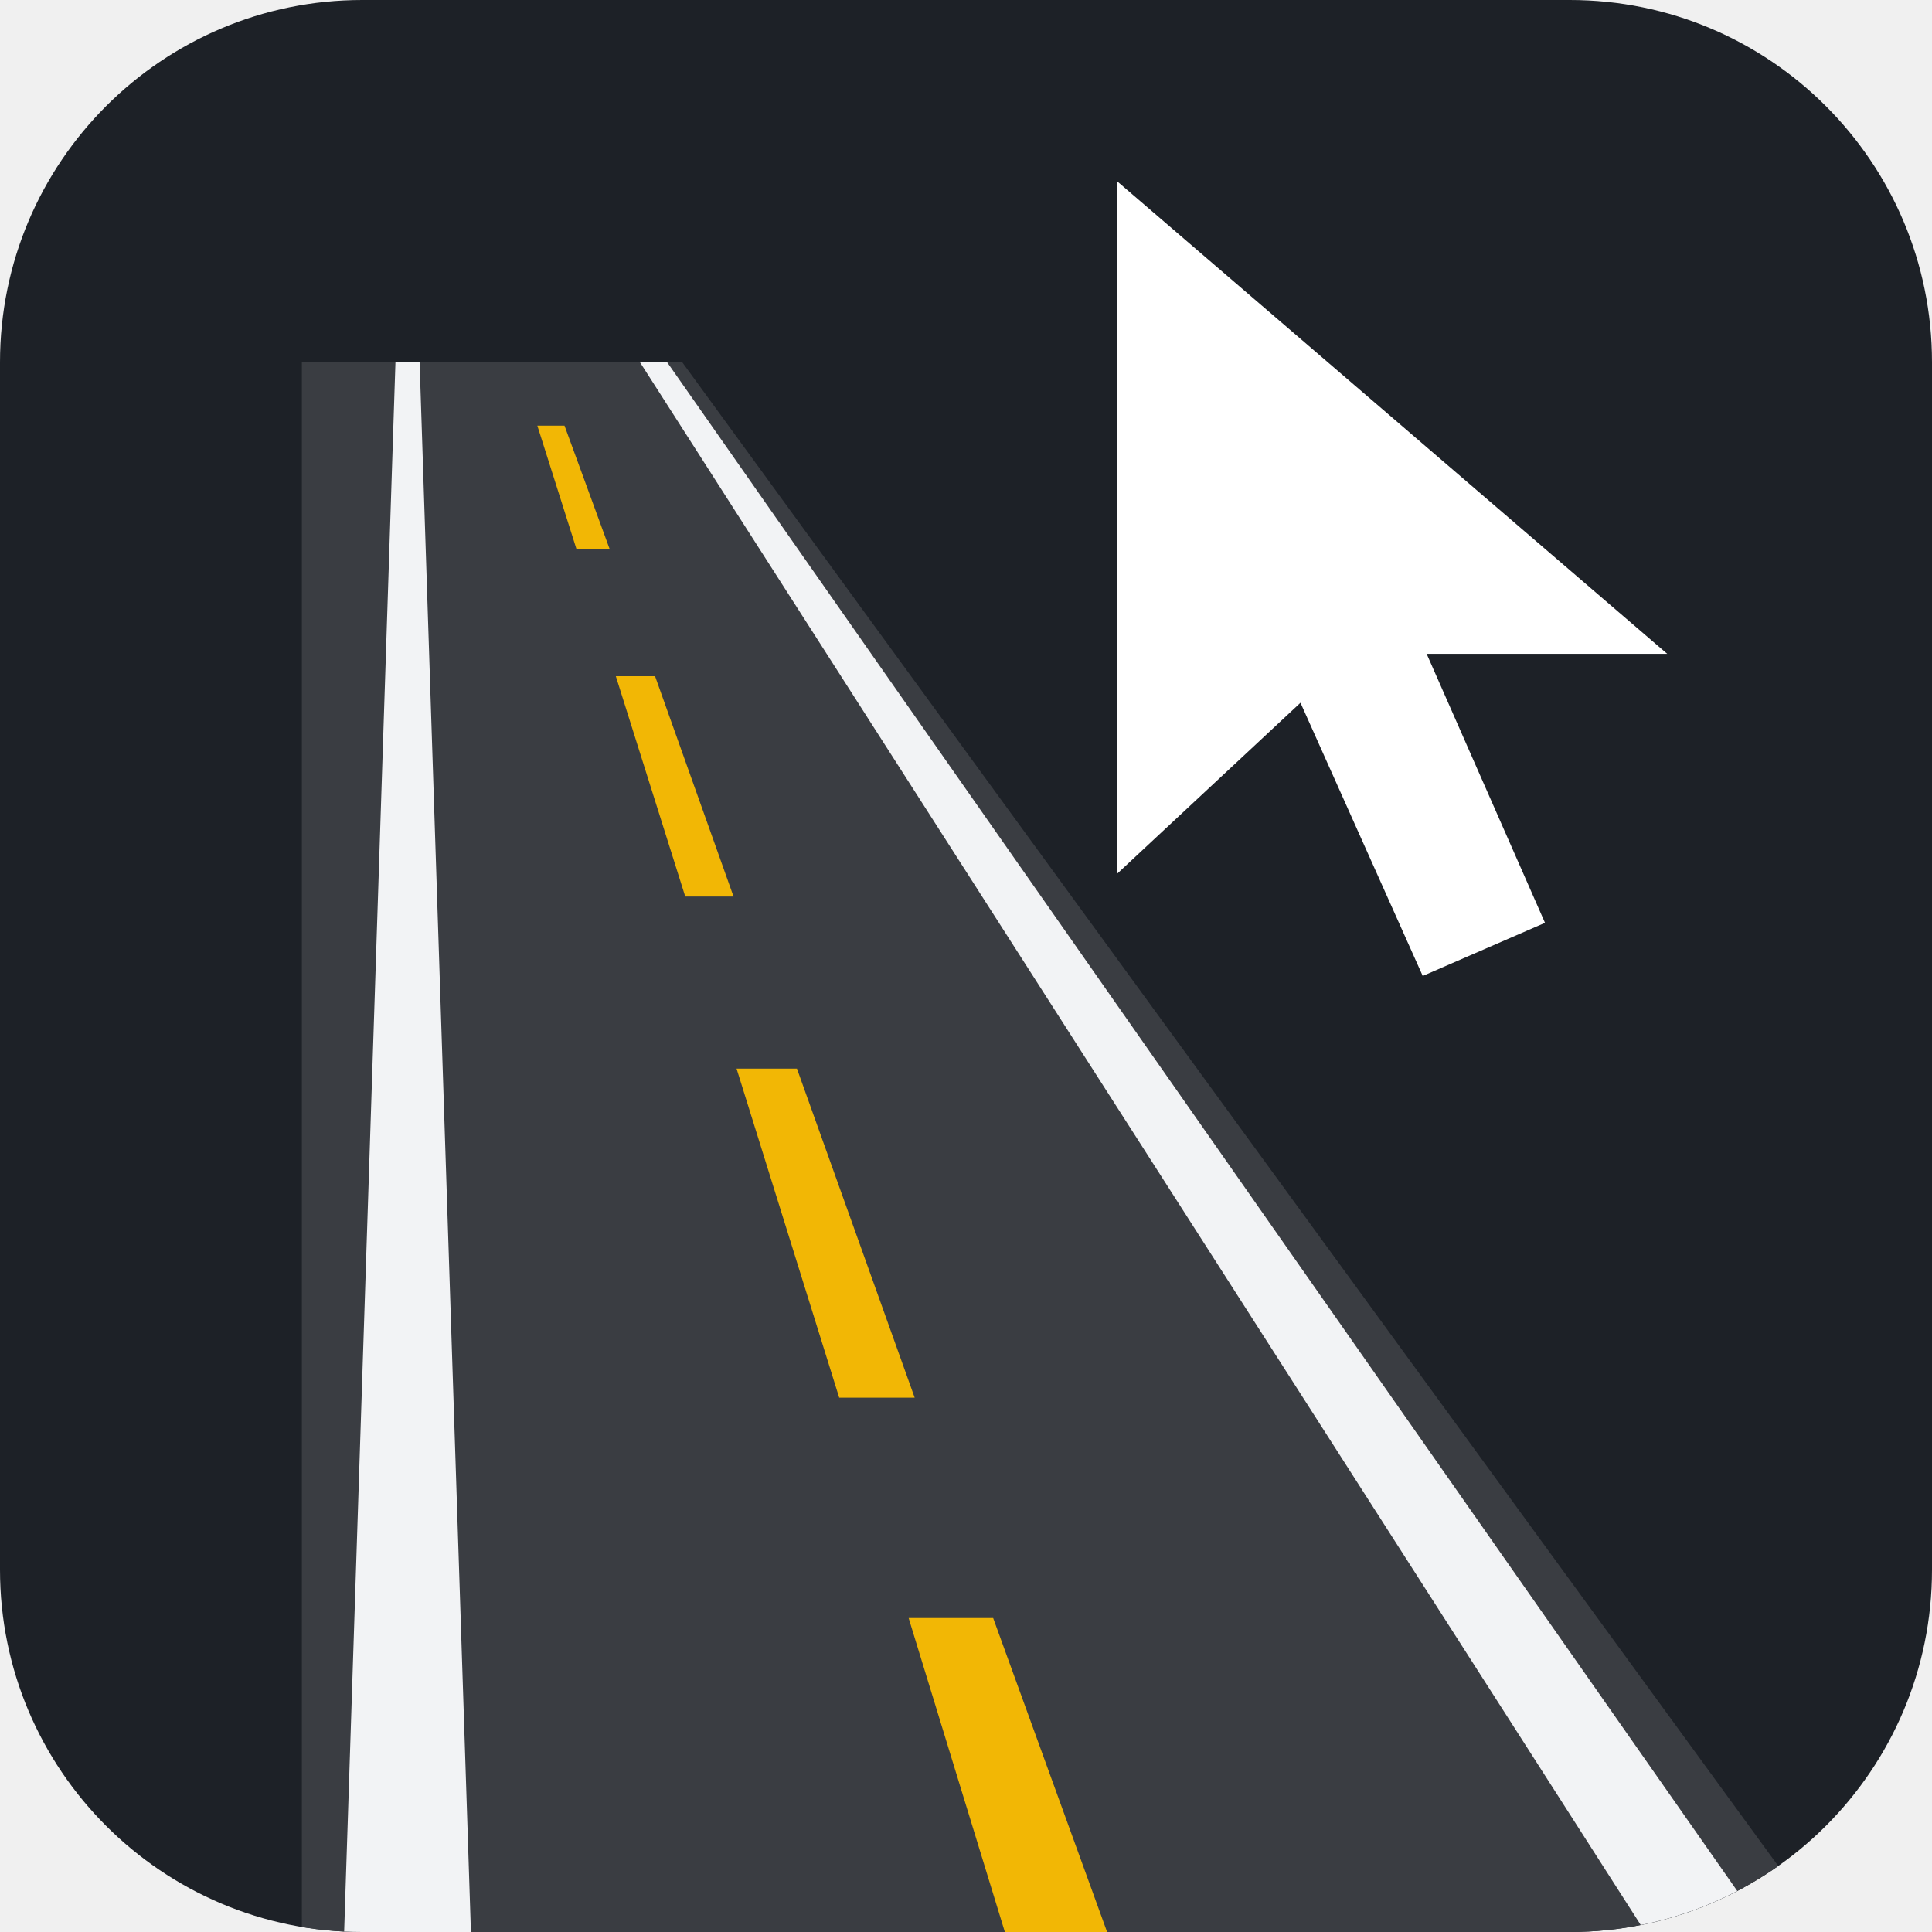
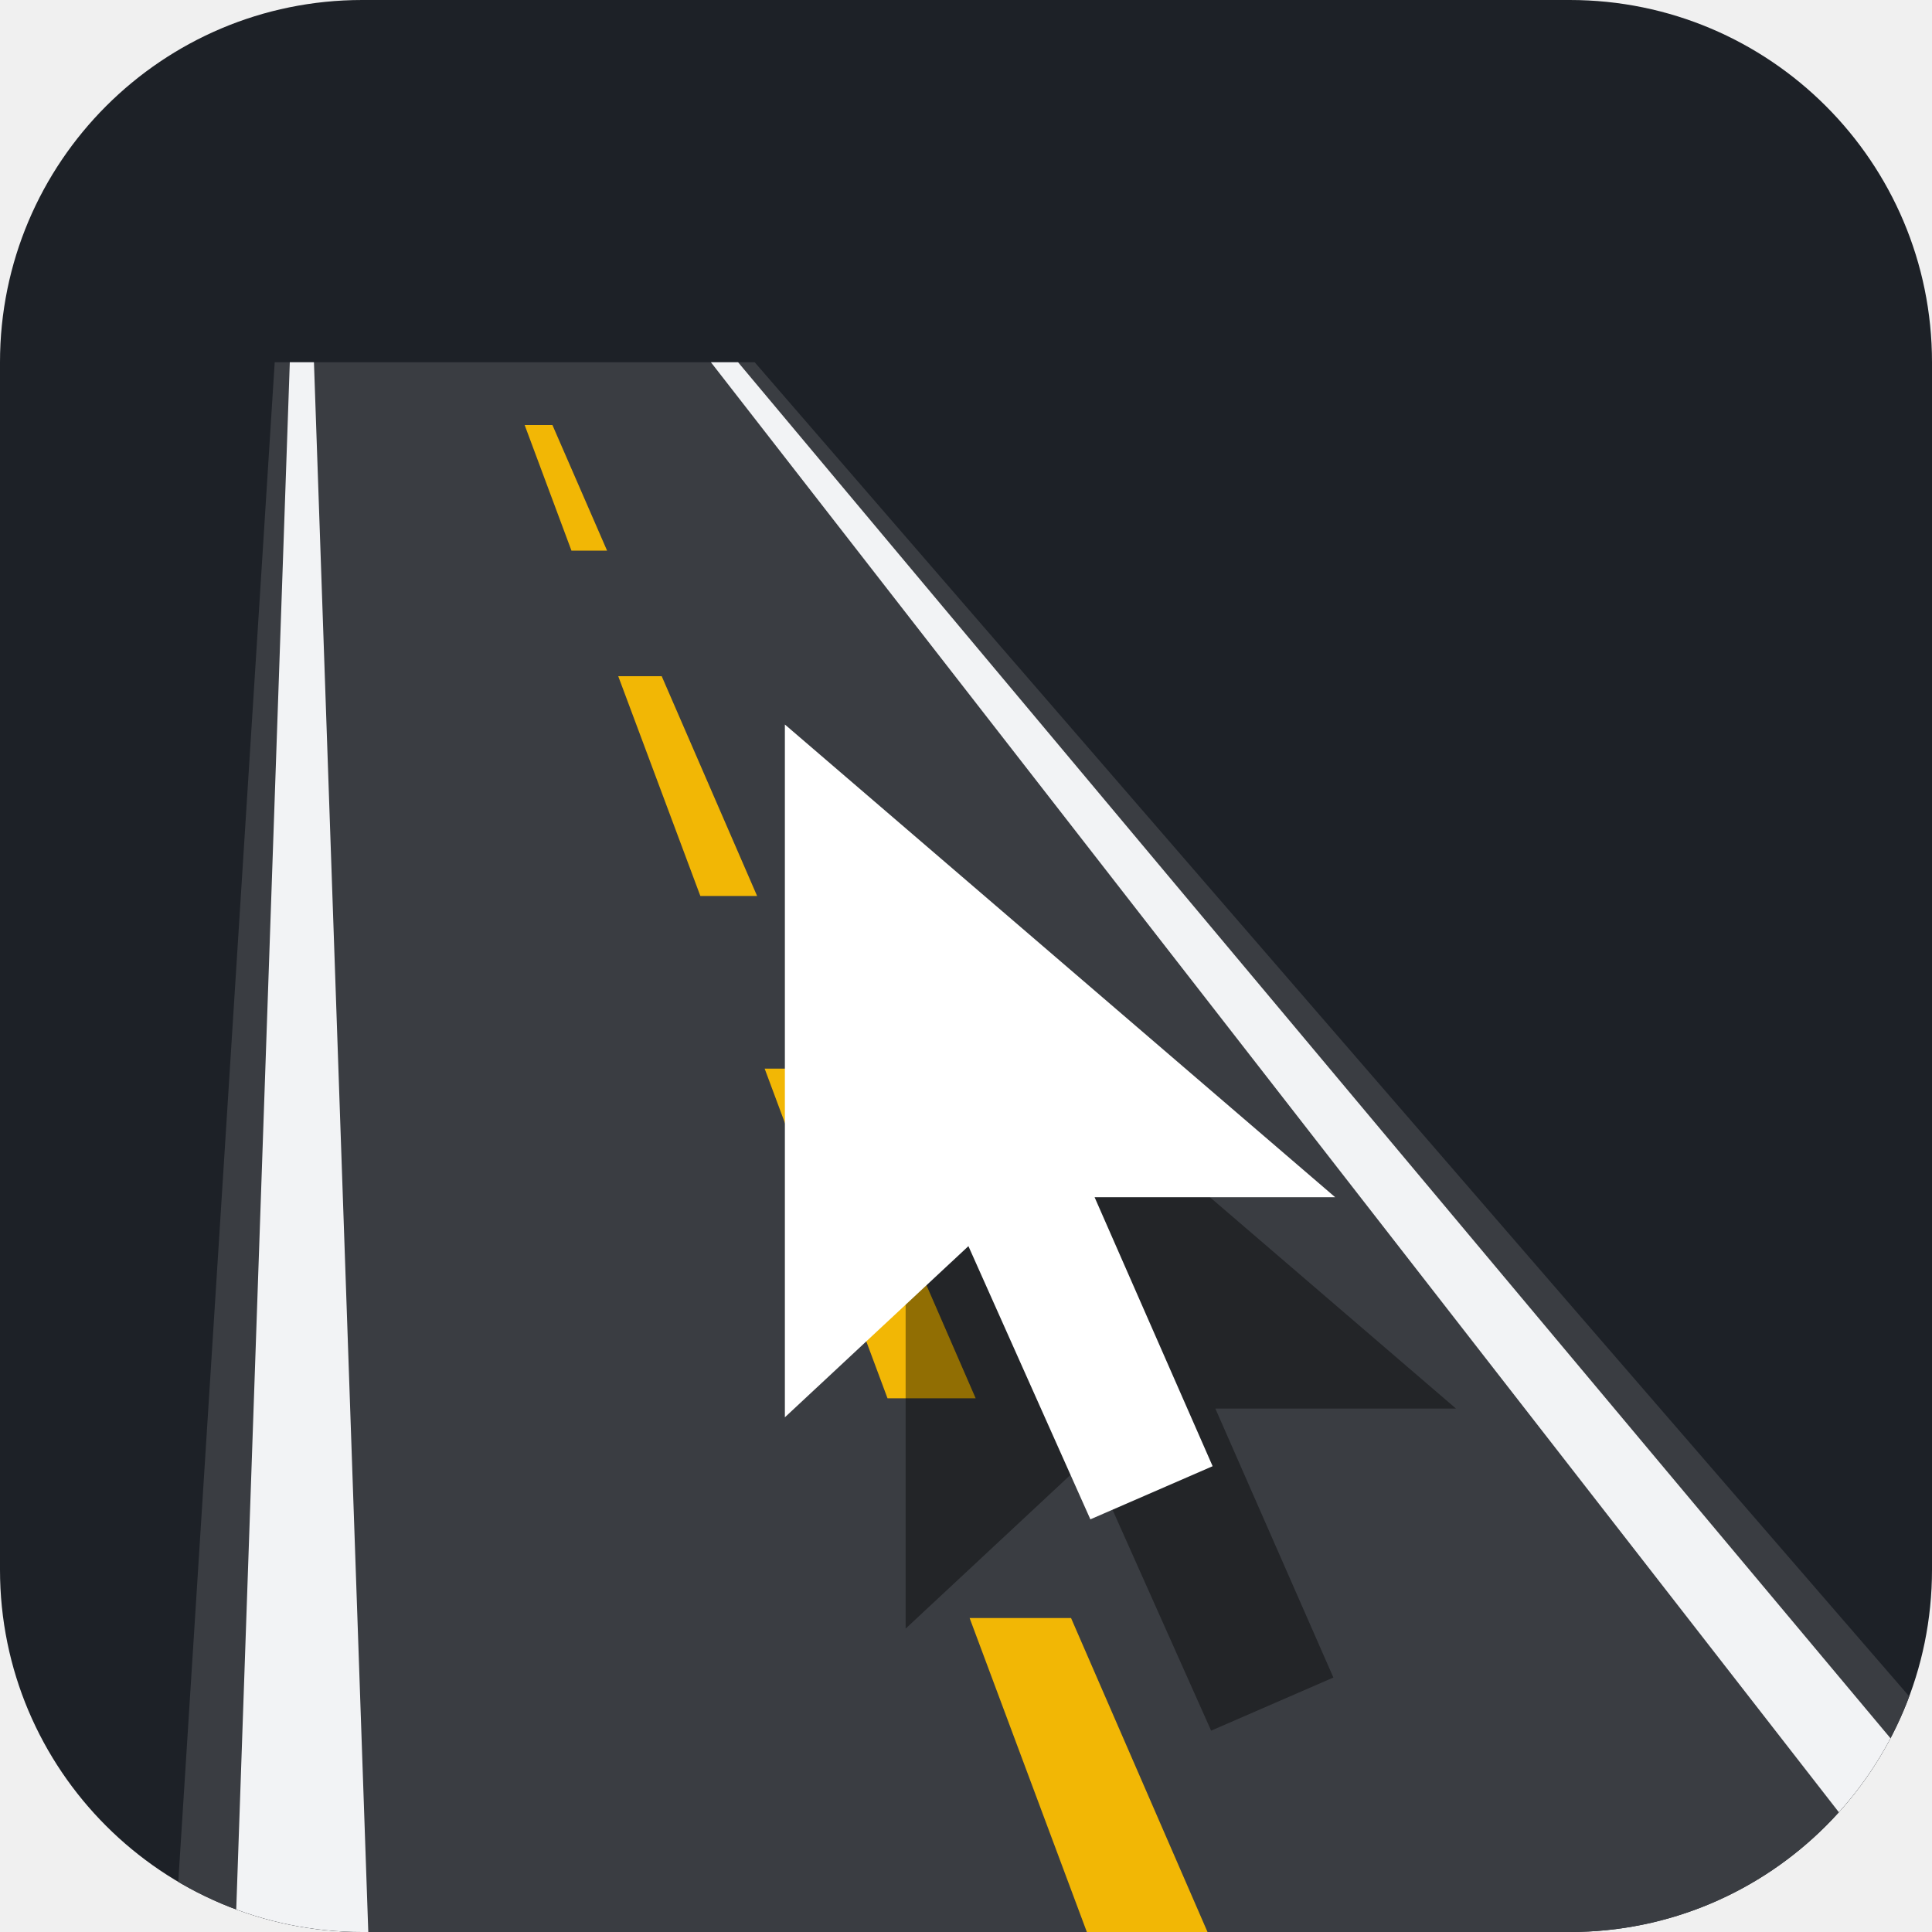
<svg xmlns="http://www.w3.org/2000/svg" viewBox="0 0 64 64" width="64" height="64" role="img" aria-label="WebTrafficCAD">
  <defs>
    <clipPath id="tile">
      <rect width="64" height="64" rx="12" />
    </clipPath>
  </defs>
  <g clip-path="url(#tile)">
    <rect width="64" height="64" fill="#1d2127" />
-     <path d="M10 12H22.6L60.5 64H10Z" fill="#3a3d42" />
-     <path d="M13.1 12H13.9L15.6 64H11.4Z M21.2 12H22.1L58.5 64H54.5Z" fill="#f2f3f5" />
-     <path d="M17.8 14.1L18.7 14.1L20.2 18.2L19.1 18.2Z M20.4 22.4L21.7 22.4L24.3 29.7L22.7 29.7Z M24.4 35.4L26.4 35.4L30.3 46.3L27.8 46.3Z M30.1 53.6L32.9 53.6L37.4 66L33.9 66Z" fill="#f2b705" />
-     <path d="M37 6V28.95L43.08 23.28L47.13 32.33L51.18 30.57L47.26 21.66H55.23Z" fill="#ffffff" />
+     <path d="M9.1 12H25L70 64H5.8Z" fill="#3a3d42" />
+     <path d="M9.6 12H10.4L12.2 64H7.8Z M23.55 12H24.45L68 64H64Z" fill="#f2f3f5" />
+     <path d="M17.38 14.08L18.3 14.08L20.11 18.24L18.93 18.24Z M20.48 22.4L21.92 22.4L25.08 29.68L23.2 29.68Z M25.33 35.4L27.57 35.4L32.32 46.32L29.4 46.32Z M32.12 53.6L35.48 53.6L40.87 66L36.75 66Z" fill="#f2b705" />
+     <path d="M30 31L30 53.95L36.08 48.28L40.12 57.33L44.17 55.57L40.26 46.66L48.23 46.66Z" fill="#000000" fill-opacity="0.4" />
+     <path d="M26 24L26 46.95L32.08 41.28L36.12 50.33L40.17 48.57L36.26 39.66L44.23 39.66Z" fill="#ffffff" />
  </g>
</svg>
